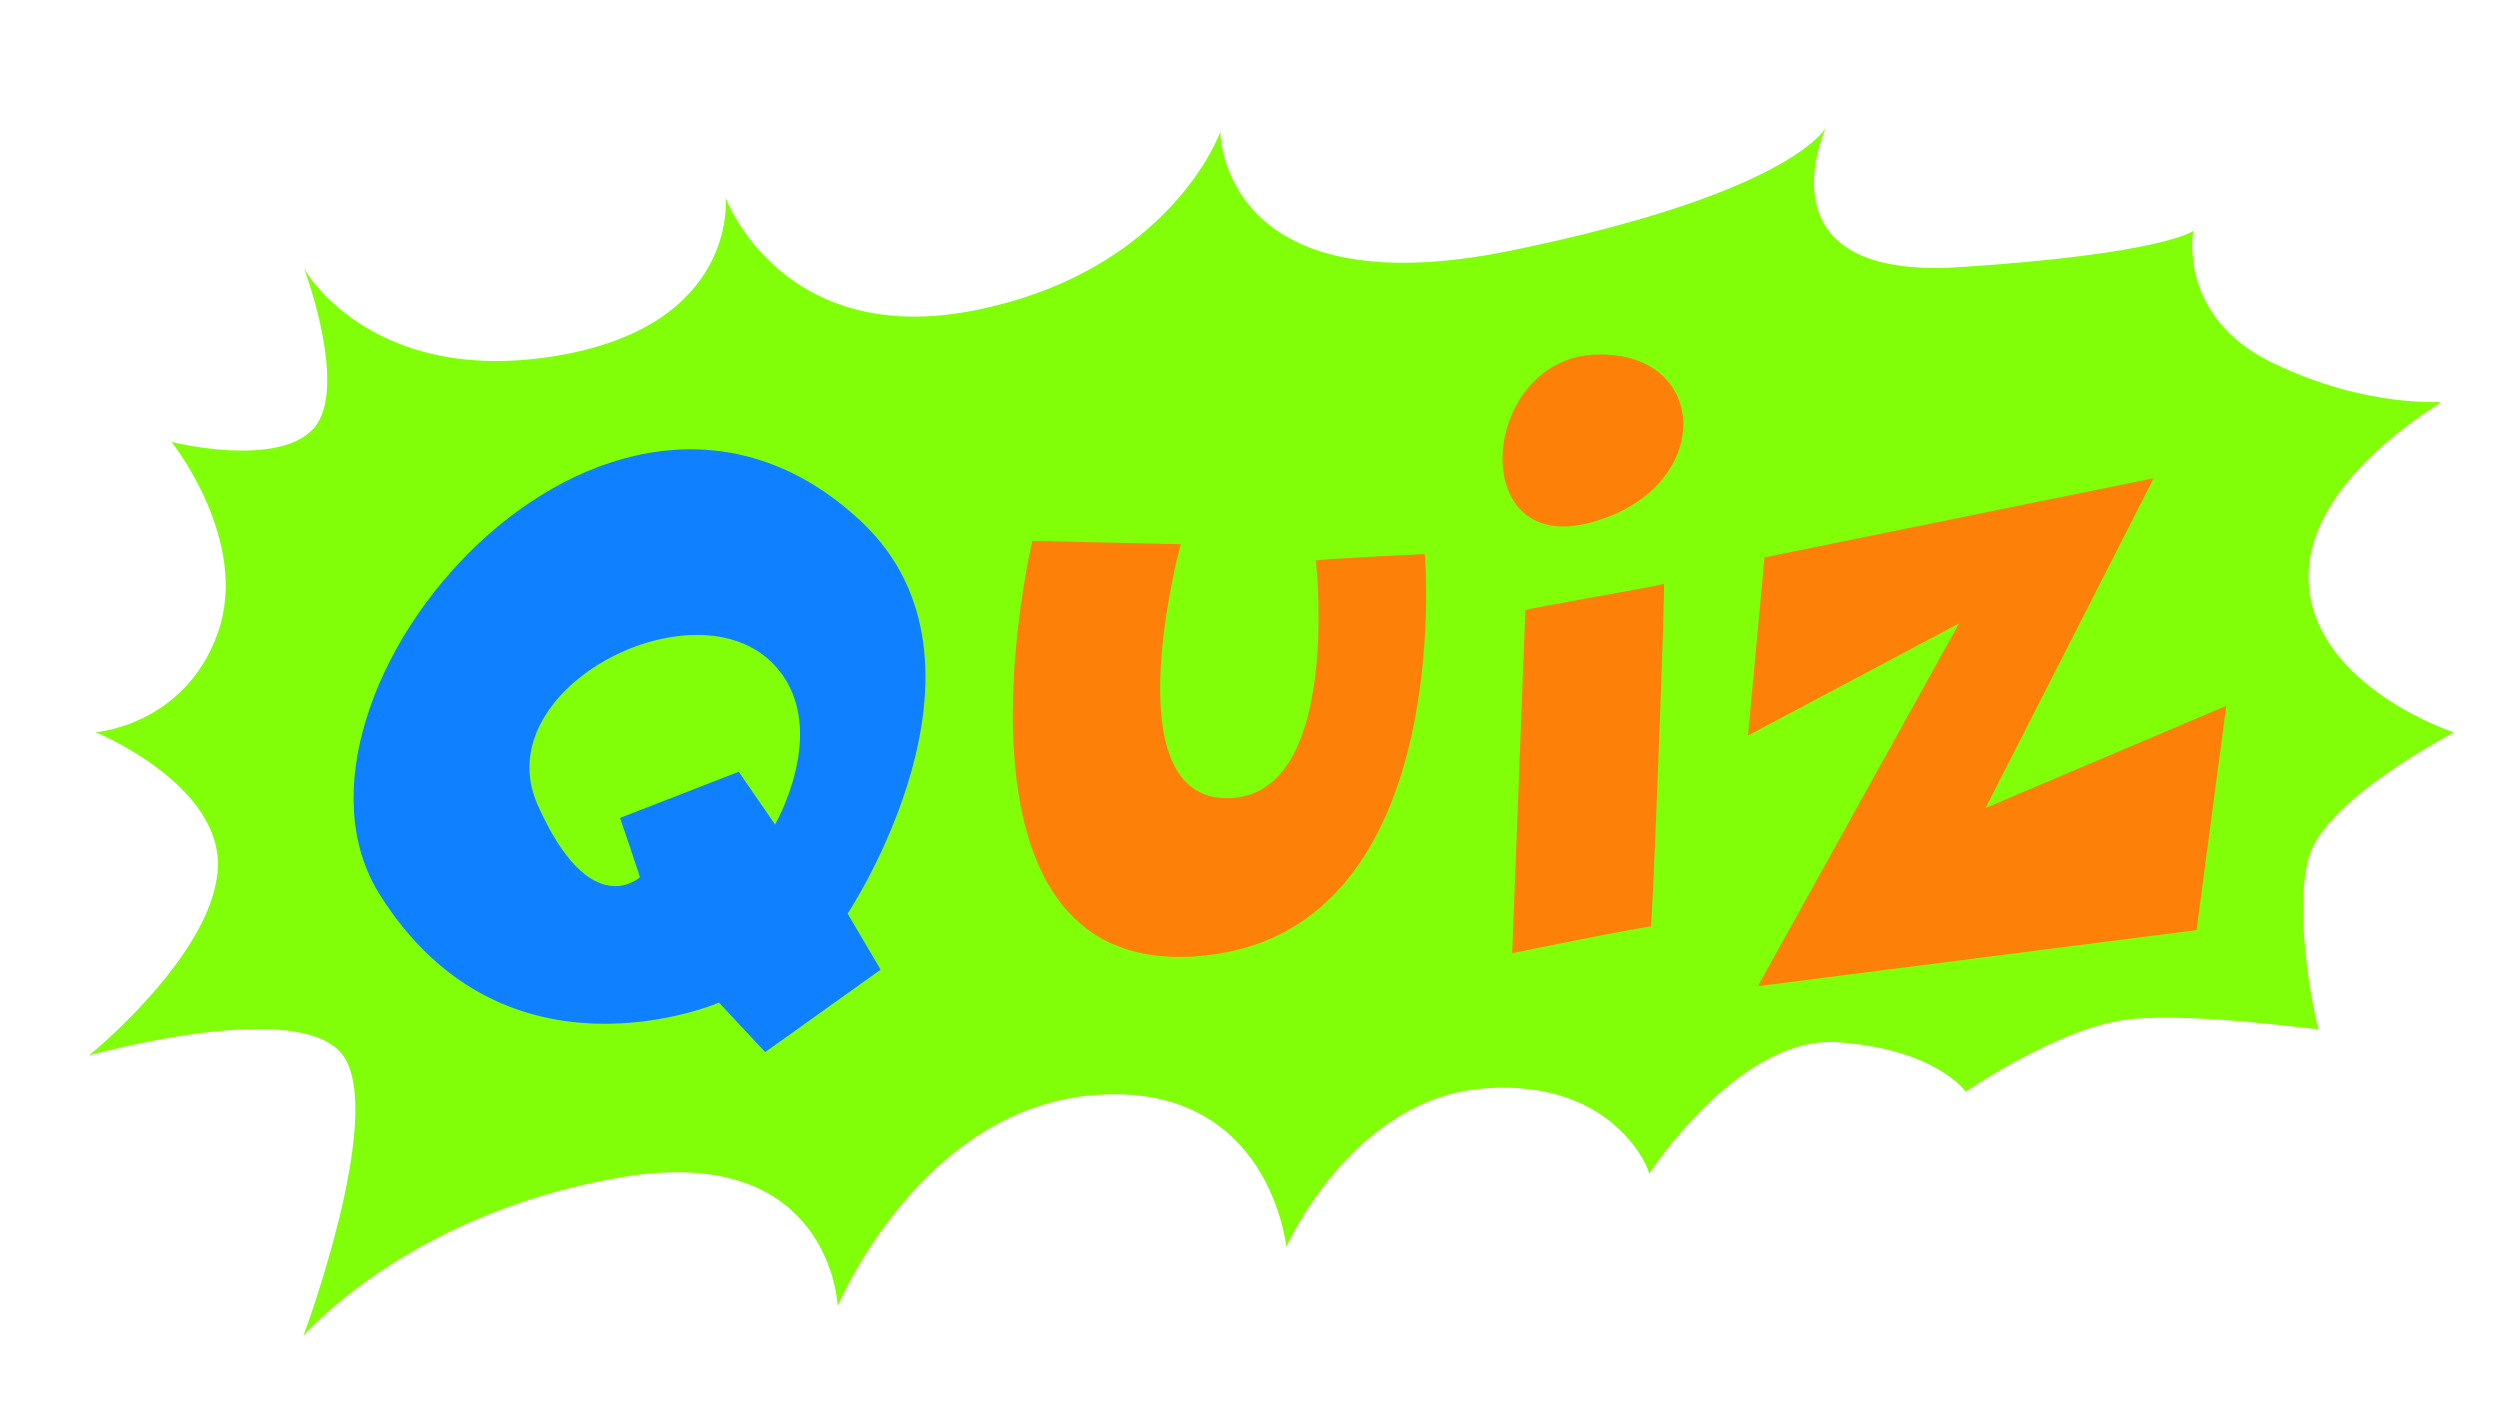
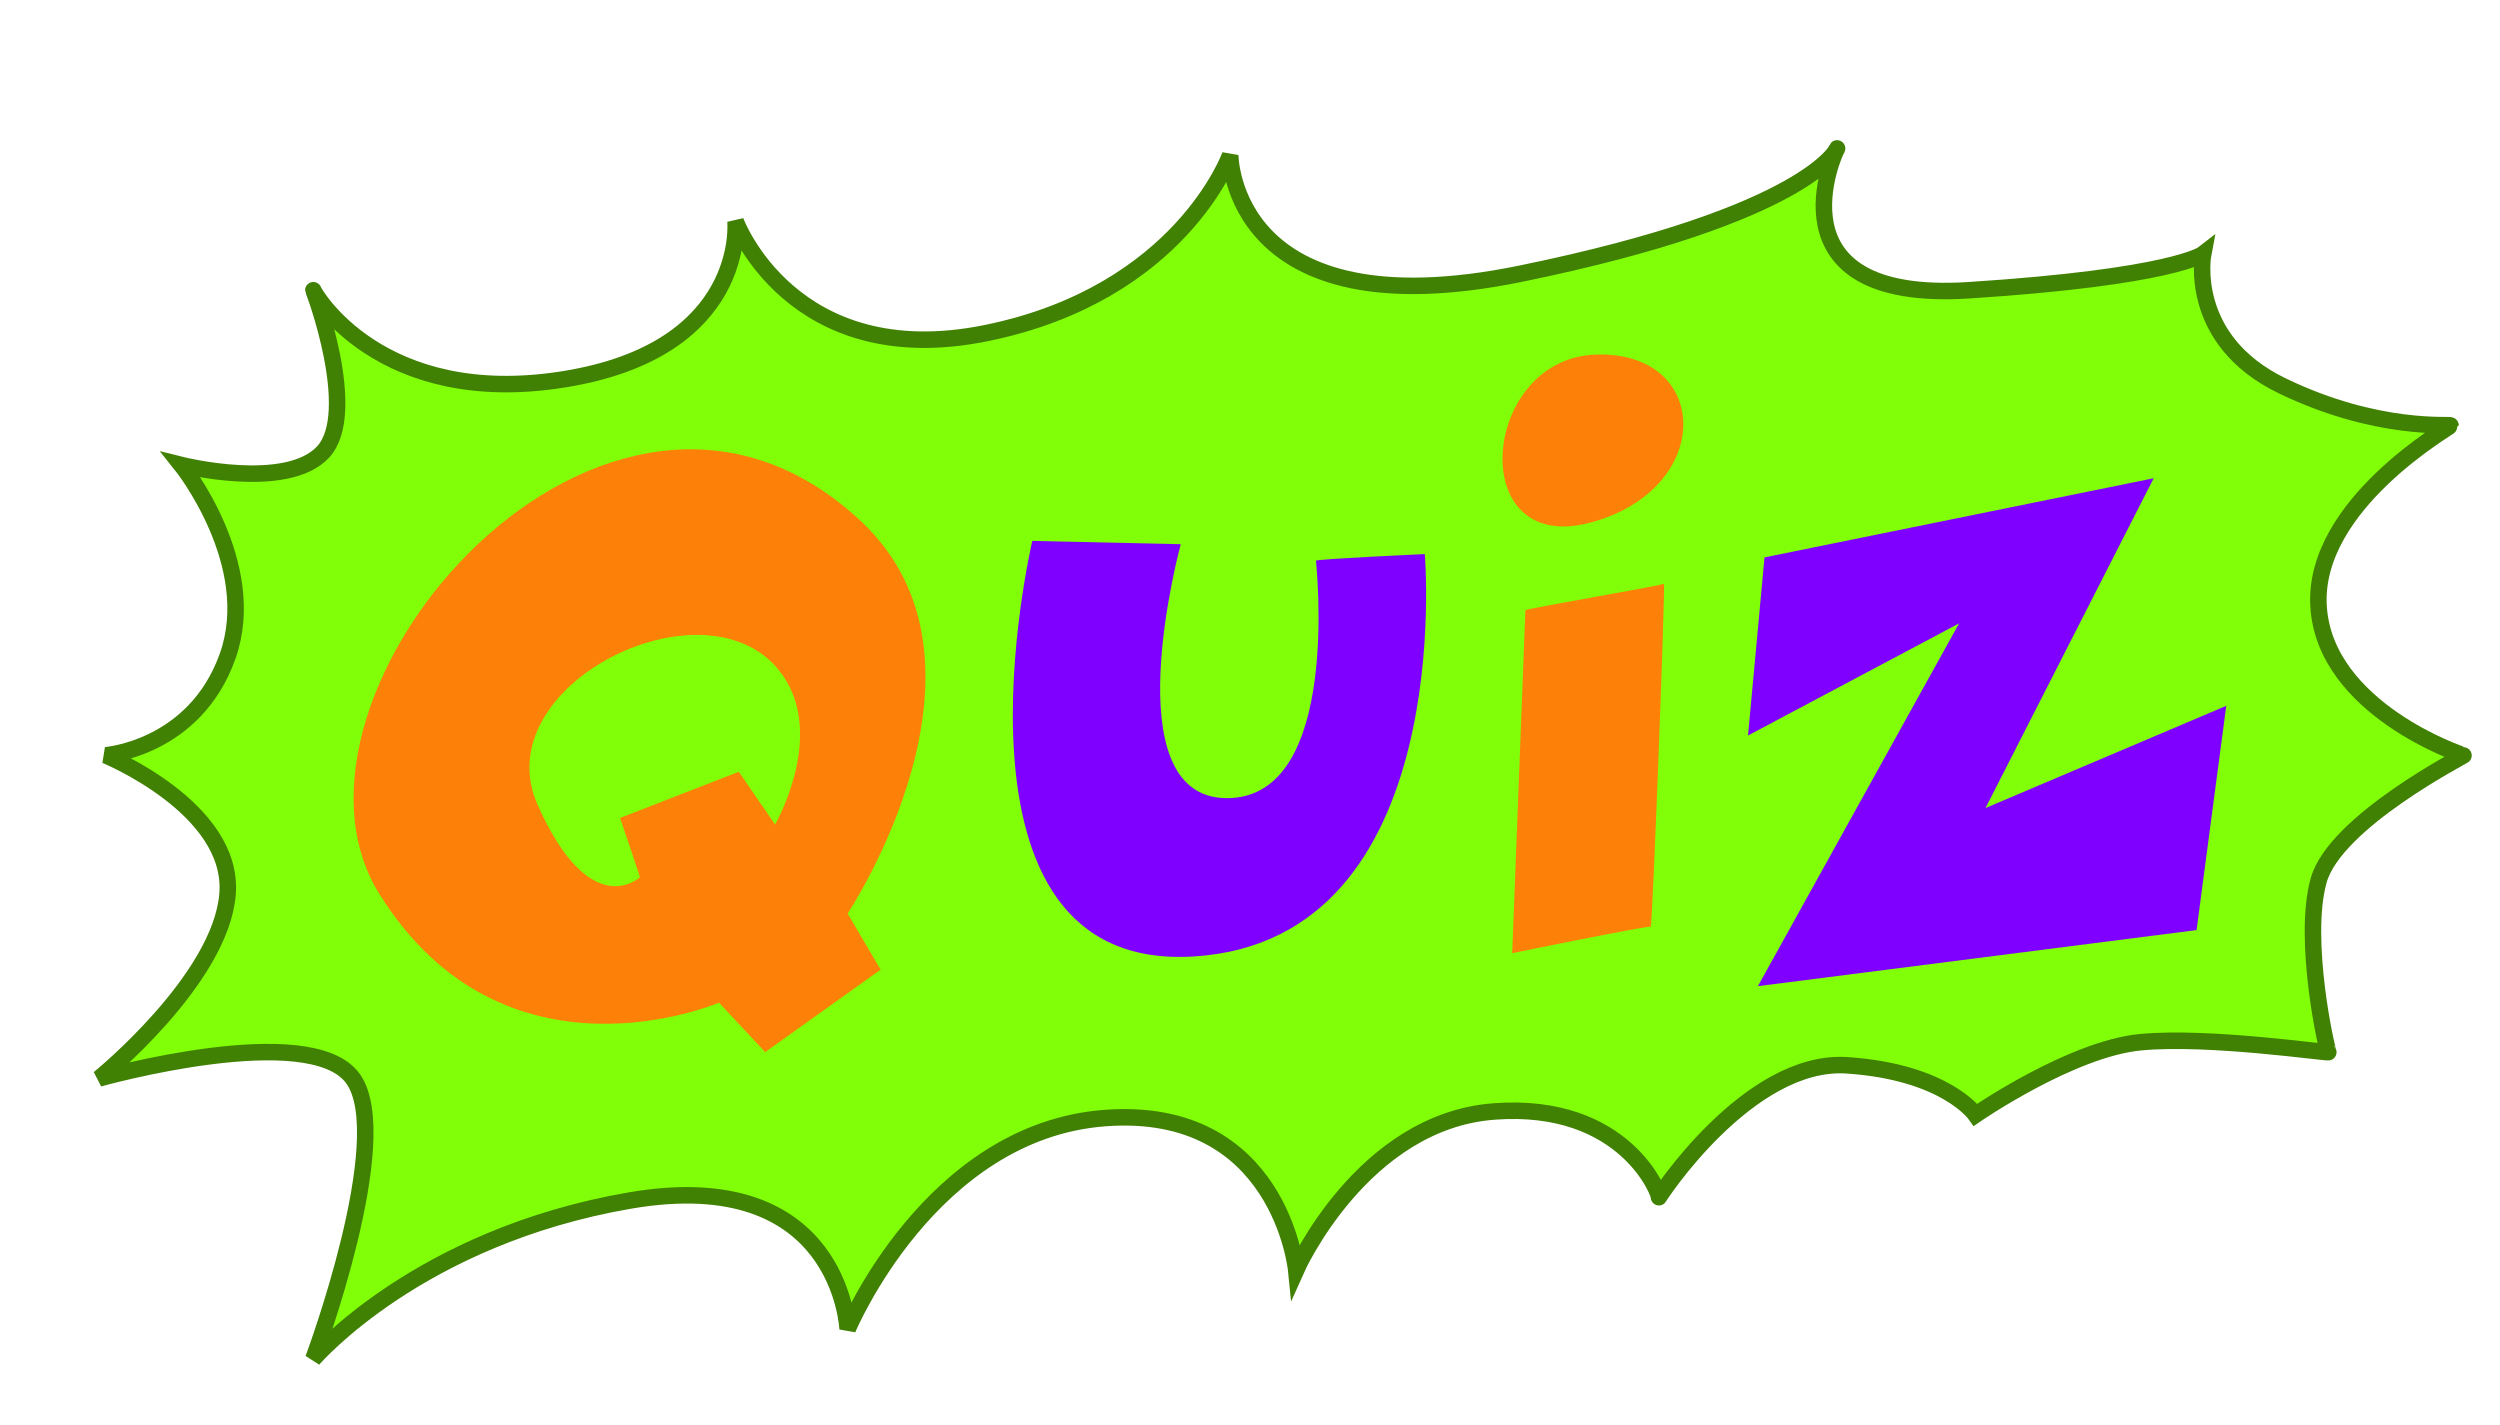
<svg xmlns="http://www.w3.org/2000/svg" width="758px" height="432px">
  <g style="">
-     <path d="M92,405 C92.5,404.5,124,368,188,357 C252,346,254,396,254,396 C254,396,279,336,332,332 C385,328,390,378,390,378 C390,378,410,333,450,330 C490,327,500.5,355.5,500,356 C499.5,356.5,527,314,557,316 C587,318,596,331,596,331 C596,331,625,311,646,309 C667,307,703.5,312.5,703,312 C702.5,311.5,695,278,700,260 C705,242,744.5,222,744,222 C743.5,222,702,208,700,177 C698,146,740,122.5,740,122 C740,121.5,718,124,689,110 C660,96,665,70,665,70 C665,70,656,77,594,81 C532,85,553.5,38.5,554,38 C554.5,37.5,546,58,458,76 C370,94,370,40,370,40 C370,40,355,82,296,94 C237,106,220,60,220,60 C220,60,224,99,168,108 C112,117,92,81.5,92,81 C92,80.5,106,118,95,130 C84,142,52,134,52,134 C52,134,76,164,66,192 C56,220,29,222,29,222 C29,222,68,238,66,264 C64,290,27,320,27,320 C27,320,91,302,104,320 C117,338,92,405,92,405 Z " style="fill: rgba(128, 255, 8, 1); " fill="#8df900" stroke="none" />
+     <path d="M95,412 C95.5,411.5,127,375,191,364 C255,353,257,403,257,403 C257,403,282,343,335,339 C388,335,393,385,393,385 C393,385,413,340,453,337 C493,334,503.5,362.5,503,363 C502.5,363.5,530,321,560,323 C590,325,599,338,599,338 C599,338,628,318,649,316 C670,314,706.5,319.5,706,319 C705.5,318.5,698,285,703,267 C708,249,747.5,229,747,229 C746.5,229,705,215,703,184 C701,153,743,129.5,743,129 C743,128.5,721,131,692,117 C663,103,668,77,668,77 C668,77,659,84,597,88 C535,92,556.5,45.5,557,45 C557.5,44.5,549,65,461,83 C373,101,373,47,373,47 C373,47,358,89,299,101 C240,113,223,67,223,67 C223,67,227,106,171,115 C115,124,95,88.5,95,88 C95,87.5,109,125,98,137 C87,149,55,141,55,141 C55,141,79,171,69,199 C59,227,32,229,32,229 C32,229,71,245,69,271 C67,297,30,327,30,327 C30,327,94,309,107,327 C120,345,95,412,95,412 Z " style="fill: rgba(128, 255, 8, 1); stroke-width: 5px; stroke: rgba(64, 128, 2, 1); " fill="#8df900" stroke="#4e8f00" stroke-width="5" />
  </g>
  <g style="">
-     <path d="M163,244 C147,208,213,175,236,203 C251.365,221.706,235,250,235,250 L224,234 L188,248 C188,248,194.5,267,194,266 C194,266,179,280,163,244 Z M232,319 L267,294 L257,277 C257,277,307.317,201.31,261,158 C184,86,77.399,210.641,115,271 C153,332,218,304,218,304 Z " style="fill: rgba(15, 128, 255, 1); stroke-width: 0px; stroke: rgba(0, 0, 0, 1); " fill="#0096ff" stroke="#000000" stroke-width="0" />
+     <path d="M163,244 C147,208,213,175,236,203 C251.365,221.706,235,250,235,250 L224,234 L188,248 C188,248,194.5,267,194,266 C194,266,179,280,163,244 Z M232,319 L267,294 L257,277 C257,277,307.317,201.31,261,158 C184,86,77.399,210.641,115,271 C153,332,218,304,218,304 Z " style="fill: rgba(253, 128, 8, 1); stroke-width: 0px; stroke: rgba(0, 0, 0, 1); " fill="#ff9300" stroke="#000000" stroke-width="0" />
  </g>
  <g style="">
-     <path d="M313,164 C313,164,358,165,358,165 C358,165,337,242,372,242 C407,242,399,170.5,399,170 C399,169.5,432,168,432,168 C432,168,442,285,362,290 C282,295,313,164,313,164 Z " style="fill: rgba(253, 128, 8, 1); stroke-width: 0px; stroke: rgba(0, 0, 0, 1); " fill="#ff9300" stroke="#000000" stroke-width="0" />
+     <path d="M313,164 C313,164,358,165,358,165 C358,165,337,242,372,242 C407,242,399,170.5,399,170 C399,169.5,432,168,432,168 C432,168,442,285,362,290 C282,295,313,164,313,164 Z " style="fill: rgba(128, 0, 255, 1); stroke-width: 0px; stroke: rgba(0, 0, 0, 1); " fill="#9437ff" stroke="#000000" stroke-width="0" />
  </g>
  <g style="">
    <path d="M462.5,185 C463,184.5,504,177.5,504.5,177 C505,176.5,501,281.5,500.5,281 C500,280.5,458.5,289,458.5,289 L462.5,185 Z " style="fill: rgba(253, 128, 8, 1); stroke-width: 0px; stroke: rgba(0, 0, 0, 1); " fill="#ff9300" stroke="#000000" stroke-width="0" />
    <path d="M484,107.5 C519,106.5,520,148.5,482,158.5 C444,168.5,449,108.5,484,107.5 Z " style="fill: rgba(253, 128, 8, 1); stroke-width: 0px; stroke: rgba(0, 0, 0, 1); " fill="#ff9300" stroke="#000000" stroke-width="0" />
  </g>
  <g style="">
-     <path d="M535,169 L653,145 L602,245 L675,214 L666,282 L533,299 L594,189 L530,223 L535,169 Z " style="fill: rgba(253, 128, 8, 1); stroke-width: 0px; stroke: rgba(0, 0, 0, 1); " fill="#ff9300" stroke="#000000" stroke-width="0" />
+     <path d="M535,169 L653,145 L602,245 L675,214 L666,282 L533,299 L594,189 L530,223 L535,169 Z " style="fill: rgba(128, 0, 255, 1); stroke-width: 0px; stroke: rgba(0, 0, 0, 1); " fill="#9437ff" stroke="#000000" stroke-width="0" />
  </g>
</svg>
